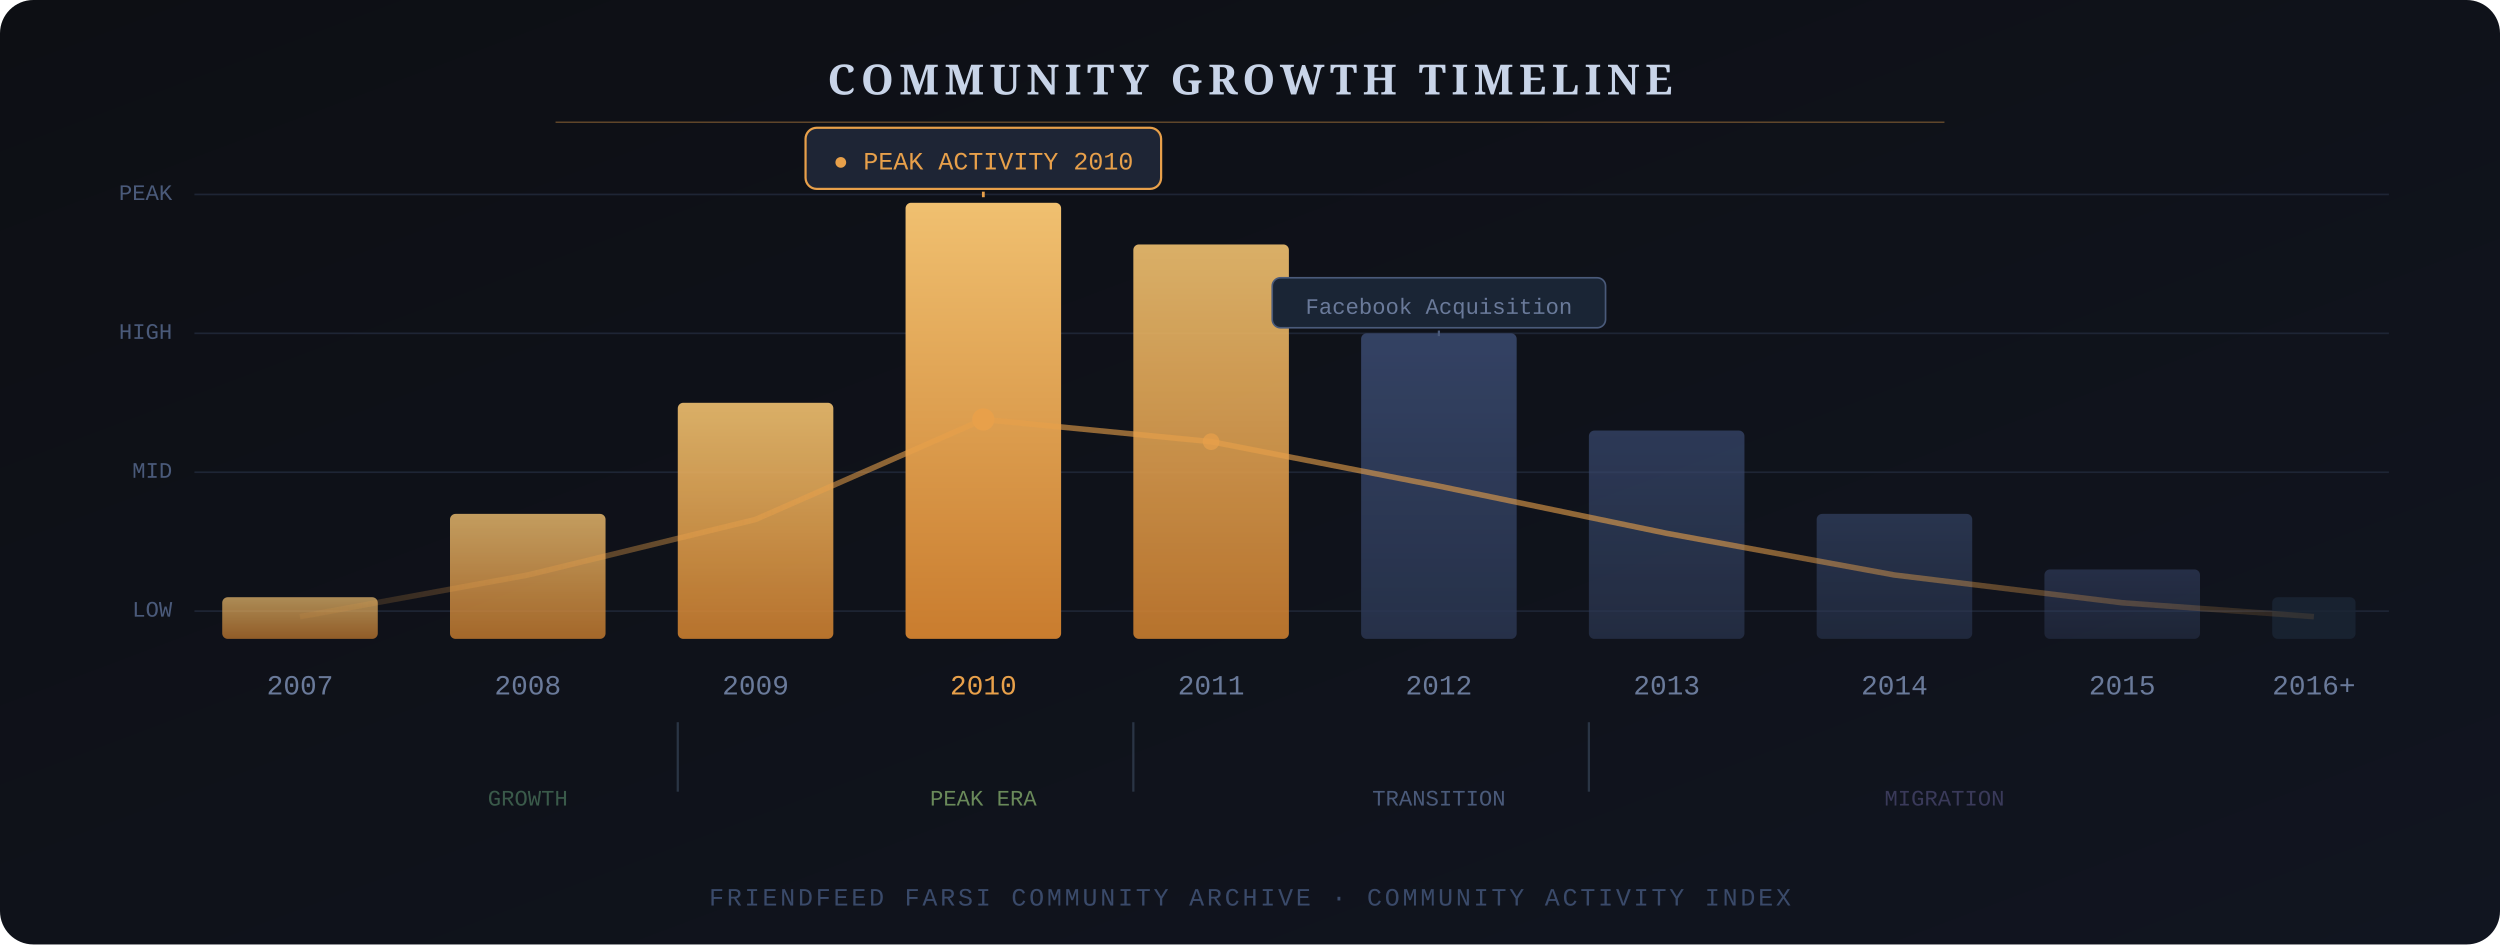
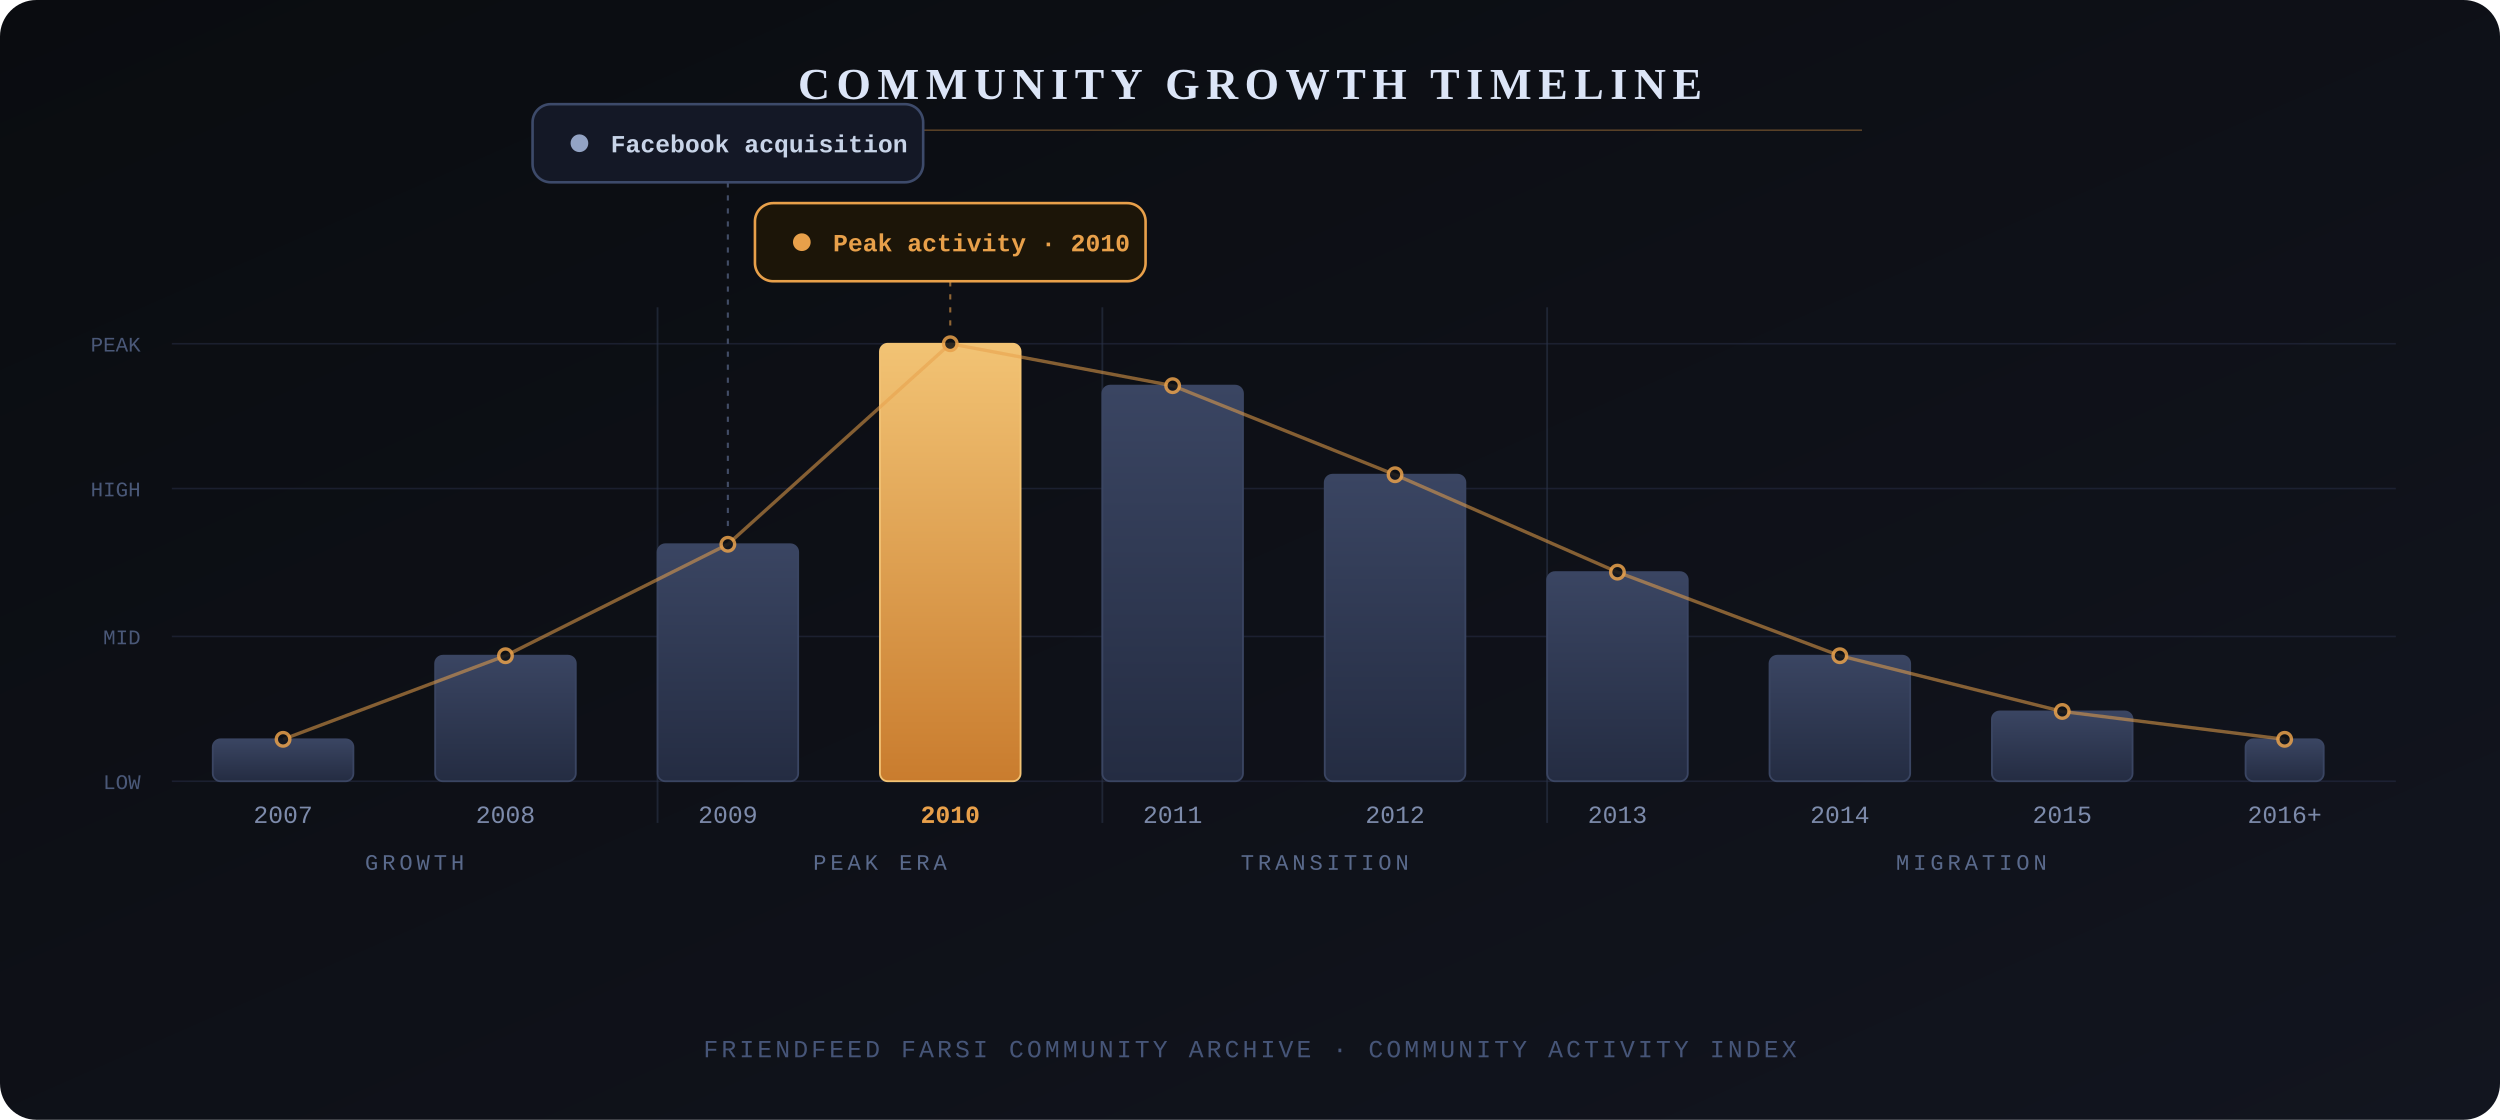
- <svg xmlns="http://www.w3.org/2000/svg" viewBox="0 0 900 340" role="img" aria-label="FriendFeed Farsi community timeline 2007 to 2016">
+ <svg xmlns="http://www.w3.org/2000/svg" viewBox="0 0 960 430" role="img" aria-label="Community growth timeline 2007 to 2016, peaking in 2010, with Facebook acquisition in 2009 and migration beginning 2013">
  <defs>
    <linearGradient id="tl-bg" x1="0%" y1="0%" x2="100%" y2="100%">
-       <stop offset="0%" style="stop-color:#0d0f14" />
-       <stop offset="100%" style="stop-color:#111520" />
+       <stop offset="0%" stop-color="#0a0c10" />
+       <stop offset="100%" stop-color="#12151f" />
    </linearGradient>
-     <linearGradient id="bar-grad" x1="0%" y1="100%" x2="0%" y2="0%">
-       <stop offset="0%" style="stop-color:#c97c2e" />
-       <stop offset="100%" style="stop-color:#f0c070" />
+     <linearGradient id="bar-peak" x1="0%" y1="0%" x2="0%" y2="100%">
+       <stop offset="0%" stop-color="#f2c374" />
+       <stop offset="100%" stop-color="#c97c2e" />
    </linearGradient>
-     <linearGradient id="bar-dim" x1="0%" y1="100%" x2="0%" y2="0%">
-       <stop offset="0%" style="stop-color:#2a3550" />
-       <stop offset="100%" style="stop-color:#3a4a70" />
-     </linearGradient>
-     <linearGradient id="line-fade" x1="0%" y1="0%" x2="100%" y2="0%">
-       <stop offset="0%" style="stop-color:#e8a04a;stop-opacity:0.2" />
-       <stop offset="30%" style="stop-color:#e8a04a;stop-opacity:1" />
-       <stop offset="70%" style="stop-color:#e8a04a;stop-opacity:1" />
-       <stop offset="100%" style="stop-color:#e8a04a;stop-opacity:0.2" />
+     <linearGradient id="bar-normal" x1="0%" y1="0%" x2="0%" y2="100%">
+       <stop offset="0%" stop-color="#3a4562" />
+       <stop offset="100%" stop-color="#242c42" />
    </linearGradient>
  </defs>
-   <rect width="900" height="340" fill="url(#tl-bg)" rx="12" />
-   <text x="450" y="34" font-family="Georgia, serif" font-size="15" font-weight="600" fill="#c8d4e8" text-anchor="middle" letter-spacing="2">COMMUNITY GROWTH TIMELINE</text>
-   <line x1="200" y1="44" x2="700" y2="44" stroke="#e8a04a" stroke-width="0.5" opacity="0.4" />
-   <text x="62" y="72" font-family="'Courier New', monospace" font-size="8" fill="#4a5a7a" text-anchor="end">PEAK</text>
-   <text x="62" y="122" font-family="'Courier New', monospace" font-size="8" fill="#4a5a7a" text-anchor="end">HIGH</text>
-   <text x="62" y="172" font-family="'Courier New', monospace" font-size="8" fill="#4a5a7a" text-anchor="end">MID</text>
-   <text x="62" y="222" font-family="'Courier New', monospace" font-size="8" fill="#4a5a7a" text-anchor="end">LOW</text>
-   <line x1="70" y1="70" x2="860" y2="70" stroke="#1e2535" stroke-width="0.6" />
-   <line x1="70" y1="120" x2="860" y2="120" stroke="#1e2535" stroke-width="0.6" />
-   <line x1="70" y1="170" x2="860" y2="170" stroke="#1e2535" stroke-width="0.6" />
-   <line x1="70" y1="220" x2="860" y2="220" stroke="#1e2535" stroke-width="0.6" />
-   <rect x="80" y="215" width="56" height="15" rx="2" fill="url(#bar-grad)" opacity="0.7" />
-   <rect x="162" y="185" width="56" height="45" rx="2" fill="url(#bar-grad)" opacity="0.8" />
-   <rect x="244" y="145" width="56" height="85" rx="2" fill="url(#bar-grad)" opacity="0.9" />
-   <rect x="326" y="73" width="56" height="157" rx="2" fill="url(#bar-grad)" />
-   <rect x="408" y="88" width="56" height="142" rx="2" fill="url(#bar-grad)" opacity="0.9" />
-   <rect x="490" y="120" width="56" height="110" rx="2" fill="url(#bar-dim)" opacity="0.85" />
-   <rect x="572" y="155" width="56" height="75" rx="2" fill="url(#bar-dim)" opacity="0.7" />
-   <rect x="654" y="185" width="56" height="45" rx="2" fill="url(#bar-dim)" opacity="0.6" />
-   <rect x="736" y="205" width="56" height="25" rx="2" fill="url(#bar-dim)" opacity="0.5" />
-   <rect x="818" y="215" width="30" height="15" rx="2" fill="#1a2535" opacity="0.8" />
-   <line x1="354" y1="65" x2="354" y2="73" stroke="#e8a04a" stroke-width="1" stroke-dasharray="2,2" />
-   <rect x="290" y="46" width="128" height="22" rx="4" fill="#1e2535" stroke="#e8a04a" stroke-width="0.8" />
-   <text x="354" y="61" font-family="'Courier New', monospace" font-size="9" fill="#e8a04a" text-anchor="middle">● PEAK ACTIVITY 2010</text>
-   <line x1="518" y1="115" x2="518" y2="123" stroke="#4a5a7a" stroke-width="0.8" stroke-dasharray="2,2" />
-   <rect x="458" y="100" width="120" height="18" rx="3" fill="#1a2535" stroke="#4a5a7a" stroke-width="0.6" />
-   <text x="518" y="113" font-family="'Courier New', monospace" font-size="8" fill="#6a7a9a" text-anchor="middle">Facebook Acquisition</text>
-   <g font-family="'Courier New', monospace" font-size="10" fill="#6a7a9a" text-anchor="middle">
-     <text x="108" y="250">2007</text>
-     <text x="190" y="250">2008</text>
-     <text x="272" y="250">2009</text>
-     <text x="354" y="250" fill="#e8a04a">2010</text>
-     <text x="436" y="250">2011</text>
-     <text x="518" y="250">2012</text>
-     <text x="600" y="250">2013</text>
-     <text x="682" y="250">2014</text>
-     <text x="764" y="250">2015</text>
-     <text x="833" y="250">2016+</text>
+   <rect width="960" height="430" fill="url(#tl-bg)" rx="14" />
+   <text x="480.0" y="38" font-family="Georgia, 'Times New Roman', serif" font-size="17" font-weight="600" fill="#dce5f7" text-anchor="middle" letter-spacing="2.5">COMMUNITY GROWTH TIMELINE</text>
+   <line x1="245.0" y1="50" x2="715.0" y2="50" stroke="#e8a04a" stroke-width="0.6" opacity="0.35" />
+   <line x1="66" y1="300.0" x2="920" y2="300.0" stroke="#293049" stroke-width="0.6" opacity="0.5" />
+   <text x="54" y="303.0" font-family="'Courier New', Consolas, monospace" font-size="8" fill="#4a5878" text-anchor="end">LOW</text>
+   <line x1="66" y1="244.4" x2="920" y2="244.4" stroke="#293049" stroke-width="0.6" opacity="0.5" />
+   <text x="54" y="247.4" font-family="'Courier New', Consolas, monospace" font-size="8" fill="#4a5878" text-anchor="end">MID</text>
+   <line x1="66" y1="187.6" x2="920" y2="187.6" stroke="#293049" stroke-width="0.6" opacity="0.5" />
+   <text x="54" y="190.6" font-family="'Courier New', Consolas, monospace" font-size="8" fill="#4a5878" text-anchor="end">HIGH</text>
+   <line x1="66" y1="132.0" x2="920" y2="132.0" stroke="#293049" stroke-width="0.6" opacity="0.5" />
+   <text x="54" y="135.0" font-family="'Courier New', Consolas, monospace" font-size="8" fill="#4a5878" text-anchor="end">PEAK</text>
+   <text x="159.2" y="334" font-family="'Courier New', Consolas, monospace" font-size="8.5" fill="#5a6a8c" text-anchor="middle" letter-spacing="1.5">GROWTH</text>
+   <line x1="252.5" y1="118" x2="252.5" y2="316" stroke="#2a3348" stroke-width="0.7" opacity="0.6" />
+   <text x="337.9" y="334" font-family="'Courier New', Consolas, monospace" font-size="8.5" fill="#5a6a8c" text-anchor="middle" letter-spacing="1.5">PEAK ERA</text>
+   <line x1="423.3" y1="118" x2="423.3" y2="316" stroke="#2a3348" stroke-width="0.7" opacity="0.6" />
+   <text x="508.7" y="334" font-family="'Courier New', Consolas, monospace" font-size="8.5" fill="#5a6a8c" text-anchor="middle" letter-spacing="1.5">TRANSITION</text>
+   <line x1="594.1" y1="118" x2="594.1" y2="316" stroke="#2a3348" stroke-width="0.7" opacity="0.6" />
+   <text x="757.0" y="334" font-family="'Courier New', Consolas, monospace" font-size="8.5" fill="#5a6a8c" text-anchor="middle" letter-spacing="1.5">MIGRATION</text>
+   <rect x="81.7" y="283.9" width="54" height="16.1" rx="3" fill="url(#bar-normal)" stroke="#3a4562" stroke-width="0.7" />
+   <text x="108.7" y="316" font-family="'Courier New', Consolas, monospace" font-size="9.5" font-weight="400" fill="#7d8bab" text-anchor="middle">2007</text>
+   <rect x="167.1" y="251.8" width="54" height="48.2" rx="3" fill="url(#bar-normal)" stroke="#3a4562" stroke-width="0.7" />
+   <text x="194.1" y="316" font-family="'Courier New', Consolas, monospace" font-size="9.5" font-weight="400" fill="#7d8bab" text-anchor="middle">2008</text>
+   <rect x="252.5" y="209.0" width="54" height="91.0" rx="3" fill="url(#bar-normal)" stroke="#3a4562" stroke-width="0.7" />
+   <text x="279.5" y="316" font-family="'Courier New', Consolas, monospace" font-size="9.5" font-weight="400" fill="#7d8bab" text-anchor="middle">2009</text>
+   <rect x="337.9" y="132.0" width="54" height="168.0" rx="3" fill="url(#bar-peak)" stroke="#f2c374" stroke-width="0.7" />
+   <text x="364.9" y="316" font-family="'Courier New', Consolas, monospace" font-size="9.5" font-weight="700" fill="#e8a04a" text-anchor="middle">2010</text>
+   <rect x="423.3" y="148.1" width="54" height="151.9" rx="3" fill="url(#bar-normal)" stroke="#3a4562" stroke-width="0.7" />
+   <text x="450.3" y="316" font-family="'Courier New', Consolas, monospace" font-size="9.5" font-weight="400" fill="#7d8bab" text-anchor="middle">2011</text>
+   <rect x="508.7" y="182.3" width="54" height="117.7" rx="3" fill="url(#bar-normal)" stroke="#3a4562" stroke-width="0.7" />
+   <text x="535.7" y="316" font-family="'Courier New', Consolas, monospace" font-size="9.5" font-weight="400" fill="#7d8bab" text-anchor="middle">2012</text>
+   <rect x="594.1" y="219.7" width="54" height="80.3" rx="3" fill="url(#bar-normal)" stroke="#3a4562" stroke-width="0.7" />
+   <text x="621.1" y="316" font-family="'Courier New', Consolas, monospace" font-size="9.5" font-weight="400" fill="#7d8bab" text-anchor="middle">2013</text>
+   <rect x="679.5" y="251.8" width="54" height="48.2" rx="3" fill="url(#bar-normal)" stroke="#3a4562" stroke-width="0.7" />
+   <text x="706.5" y="316" font-family="'Courier New', Consolas, monospace" font-size="9.5" font-weight="400" fill="#7d8bab" text-anchor="middle">2014</text>
+   <rect x="764.9" y="273.2" width="54" height="26.8" rx="3" fill="url(#bar-normal)" stroke="#3a4562" stroke-width="0.7" />
+   <text x="791.9" y="316" font-family="'Courier New', Consolas, monospace" font-size="9.5" font-weight="400" fill="#7d8bab" text-anchor="middle">2015</text>
+   <rect x="862.3" y="283.9" width="30" height="16.1" rx="3" fill="url(#bar-normal)" stroke="#3a4562" stroke-width="0.7" />
+   <text x="877.3" y="316" font-family="'Courier New', Consolas, monospace" font-size="9.5" font-weight="400" fill="#7d8bab" text-anchor="middle">2016+</text>
+   <polyline points="108.7,283.9 194.1,251.8 279.5,209.0 364.9,132.0 450.3,148.1 535.7,182.3 621.1,219.7 706.5,251.8 791.9,273.2 877.3,283.9" fill="none" stroke="#e8a04a" stroke-width="1.3" opacity="0.55" />
+   <circle cx="108.7" cy="283.9" r="2.6" fill="#0d0f14" stroke="#e8a04a" stroke-width="1.3" opacity="0.85" />
+   <circle cx="194.1" cy="251.8" r="2.6" fill="#0d0f14" stroke="#e8a04a" stroke-width="1.3" opacity="0.85" />
+   <circle cx="279.5" cy="209.0" r="2.6" fill="#0d0f14" stroke="#e8a04a" stroke-width="1.3" opacity="0.85" />
+   <circle cx="364.9" cy="132.0" r="2.6" fill="#0d0f14" stroke="#e8a04a" stroke-width="1.3" opacity="0.85" />
+   <circle cx="450.3" cy="148.1" r="2.6" fill="#0d0f14" stroke="#e8a04a" stroke-width="1.3" opacity="0.85" />
+   <circle cx="535.7" cy="182.3" r="2.6" fill="#0d0f14" stroke="#e8a04a" stroke-width="1.3" opacity="0.85" />
+   <circle cx="621.1" cy="219.7" r="2.6" fill="#0d0f14" stroke="#e8a04a" stroke-width="1.3" opacity="0.85" />
+   <circle cx="706.5" cy="251.8" r="2.6" fill="#0d0f14" stroke="#e8a04a" stroke-width="1.3" opacity="0.85" />
+   <circle cx="791.9" cy="273.2" r="2.6" fill="#0d0f14" stroke="#e8a04a" stroke-width="1.3" opacity="0.85" />
+   <circle cx="877.3" cy="283.9" r="2.6" fill="#0d0f14" stroke="#e8a04a" stroke-width="1.3" opacity="0.85" />
+   <line x1="364.9" y1="108.0" x2="364.9" y2="126.0" stroke="#e8a04a" stroke-width="0.8" stroke-dasharray="2,3" opacity="0.6" />
+   <g transform="translate(289.9,78)">
+     <rect width="150" height="30" rx="7" fill="#1c1508" stroke="#e8a04a" stroke-width="1" />
+     <circle cx="18" cy="15.0" r="3.4" fill="#e8a04a" />
+     <text x="30" y="18.5" font-family="'Courier New', Consolas, monospace" font-size="9.5" font-weight="700" fill="#e8a04a">Peak activity · 2010</text>
  </g>
-   <text x="190" y="290" font-family="'Courier New', monospace" font-size="8" fill="#3a5a4a" text-anchor="middle">GROWTH</text>
-   <text x="354" y="290" font-family="'Courier New', monospace" font-size="8" fill="#6a8a5a" text-anchor="middle">PEAK ERA</text>
-   <text x="518" y="290" font-family="'Courier New', monospace" font-size="8" fill="#4a5a7a" text-anchor="middle">TRANSITION</text>
-   <text x="700" y="290" font-family="'Courier New', monospace" font-size="8" fill="#3a3a5a" text-anchor="middle">MIGRATION</text>
-   <line x1="244" y1="260" x2="244" y2="285" stroke="#2a3545" stroke-width="0.8" />
-   <line x1="408" y1="260" x2="408" y2="285" stroke="#2a3545" stroke-width="0.8" />
-   <line x1="572" y1="260" x2="572" y2="285" stroke="#2a3545" stroke-width="0.8" />
-   <polyline points="108,222 190,207 272,187 354,151 436,159 518,175 600,192 682,207 764,217 833,222" stroke="url(#line-fade)" stroke-width="2" fill="none" stroke-linejoin="round" opacity="0.6" />
-   <circle cx="354" cy="151" r="4" fill="#e8a04a" />
-   <circle cx="436" cy="159" r="3" fill="#e8a04a" opacity="0.7" />
-   <text x="450" y="326" font-family="'Courier New', monospace" font-size="9" fill="#3a4a6a" text-anchor="middle" letter-spacing="1">FRIENDFEED FARSI COMMUNITY ARCHIVE  ·  COMMUNITY ACTIVITY INDEX</text>
+   <line x1="279.5" y1="70.0" x2="279.5" y2="203.0" stroke="#66779e" stroke-width="0.8" stroke-dasharray="2,3" opacity="0.6" />
+   <g transform="translate(204.5,40)">
+     <rect width="150" height="30" rx="7" fill="#141826" stroke="#3d4a6a" stroke-width="1" />
+     <circle cx="18" cy="15.0" r="3.4" fill="#93a3c4" />
+     <text x="30" y="18.5" font-family="'Courier New', Consolas, monospace" font-size="9.5" font-weight="700" fill="#c8d4e8">Facebook acquisition</text>
+   </g>
+   <text x="480.0" y="406" font-family="'Courier New', Consolas, monospace" font-size="9.5" fill="#465578" text-anchor="middle" letter-spacing="1.2">FRIENDFEED FARSI COMMUNITY ARCHIVE  ·  COMMUNITY ACTIVITY INDEX</text>
</svg>
